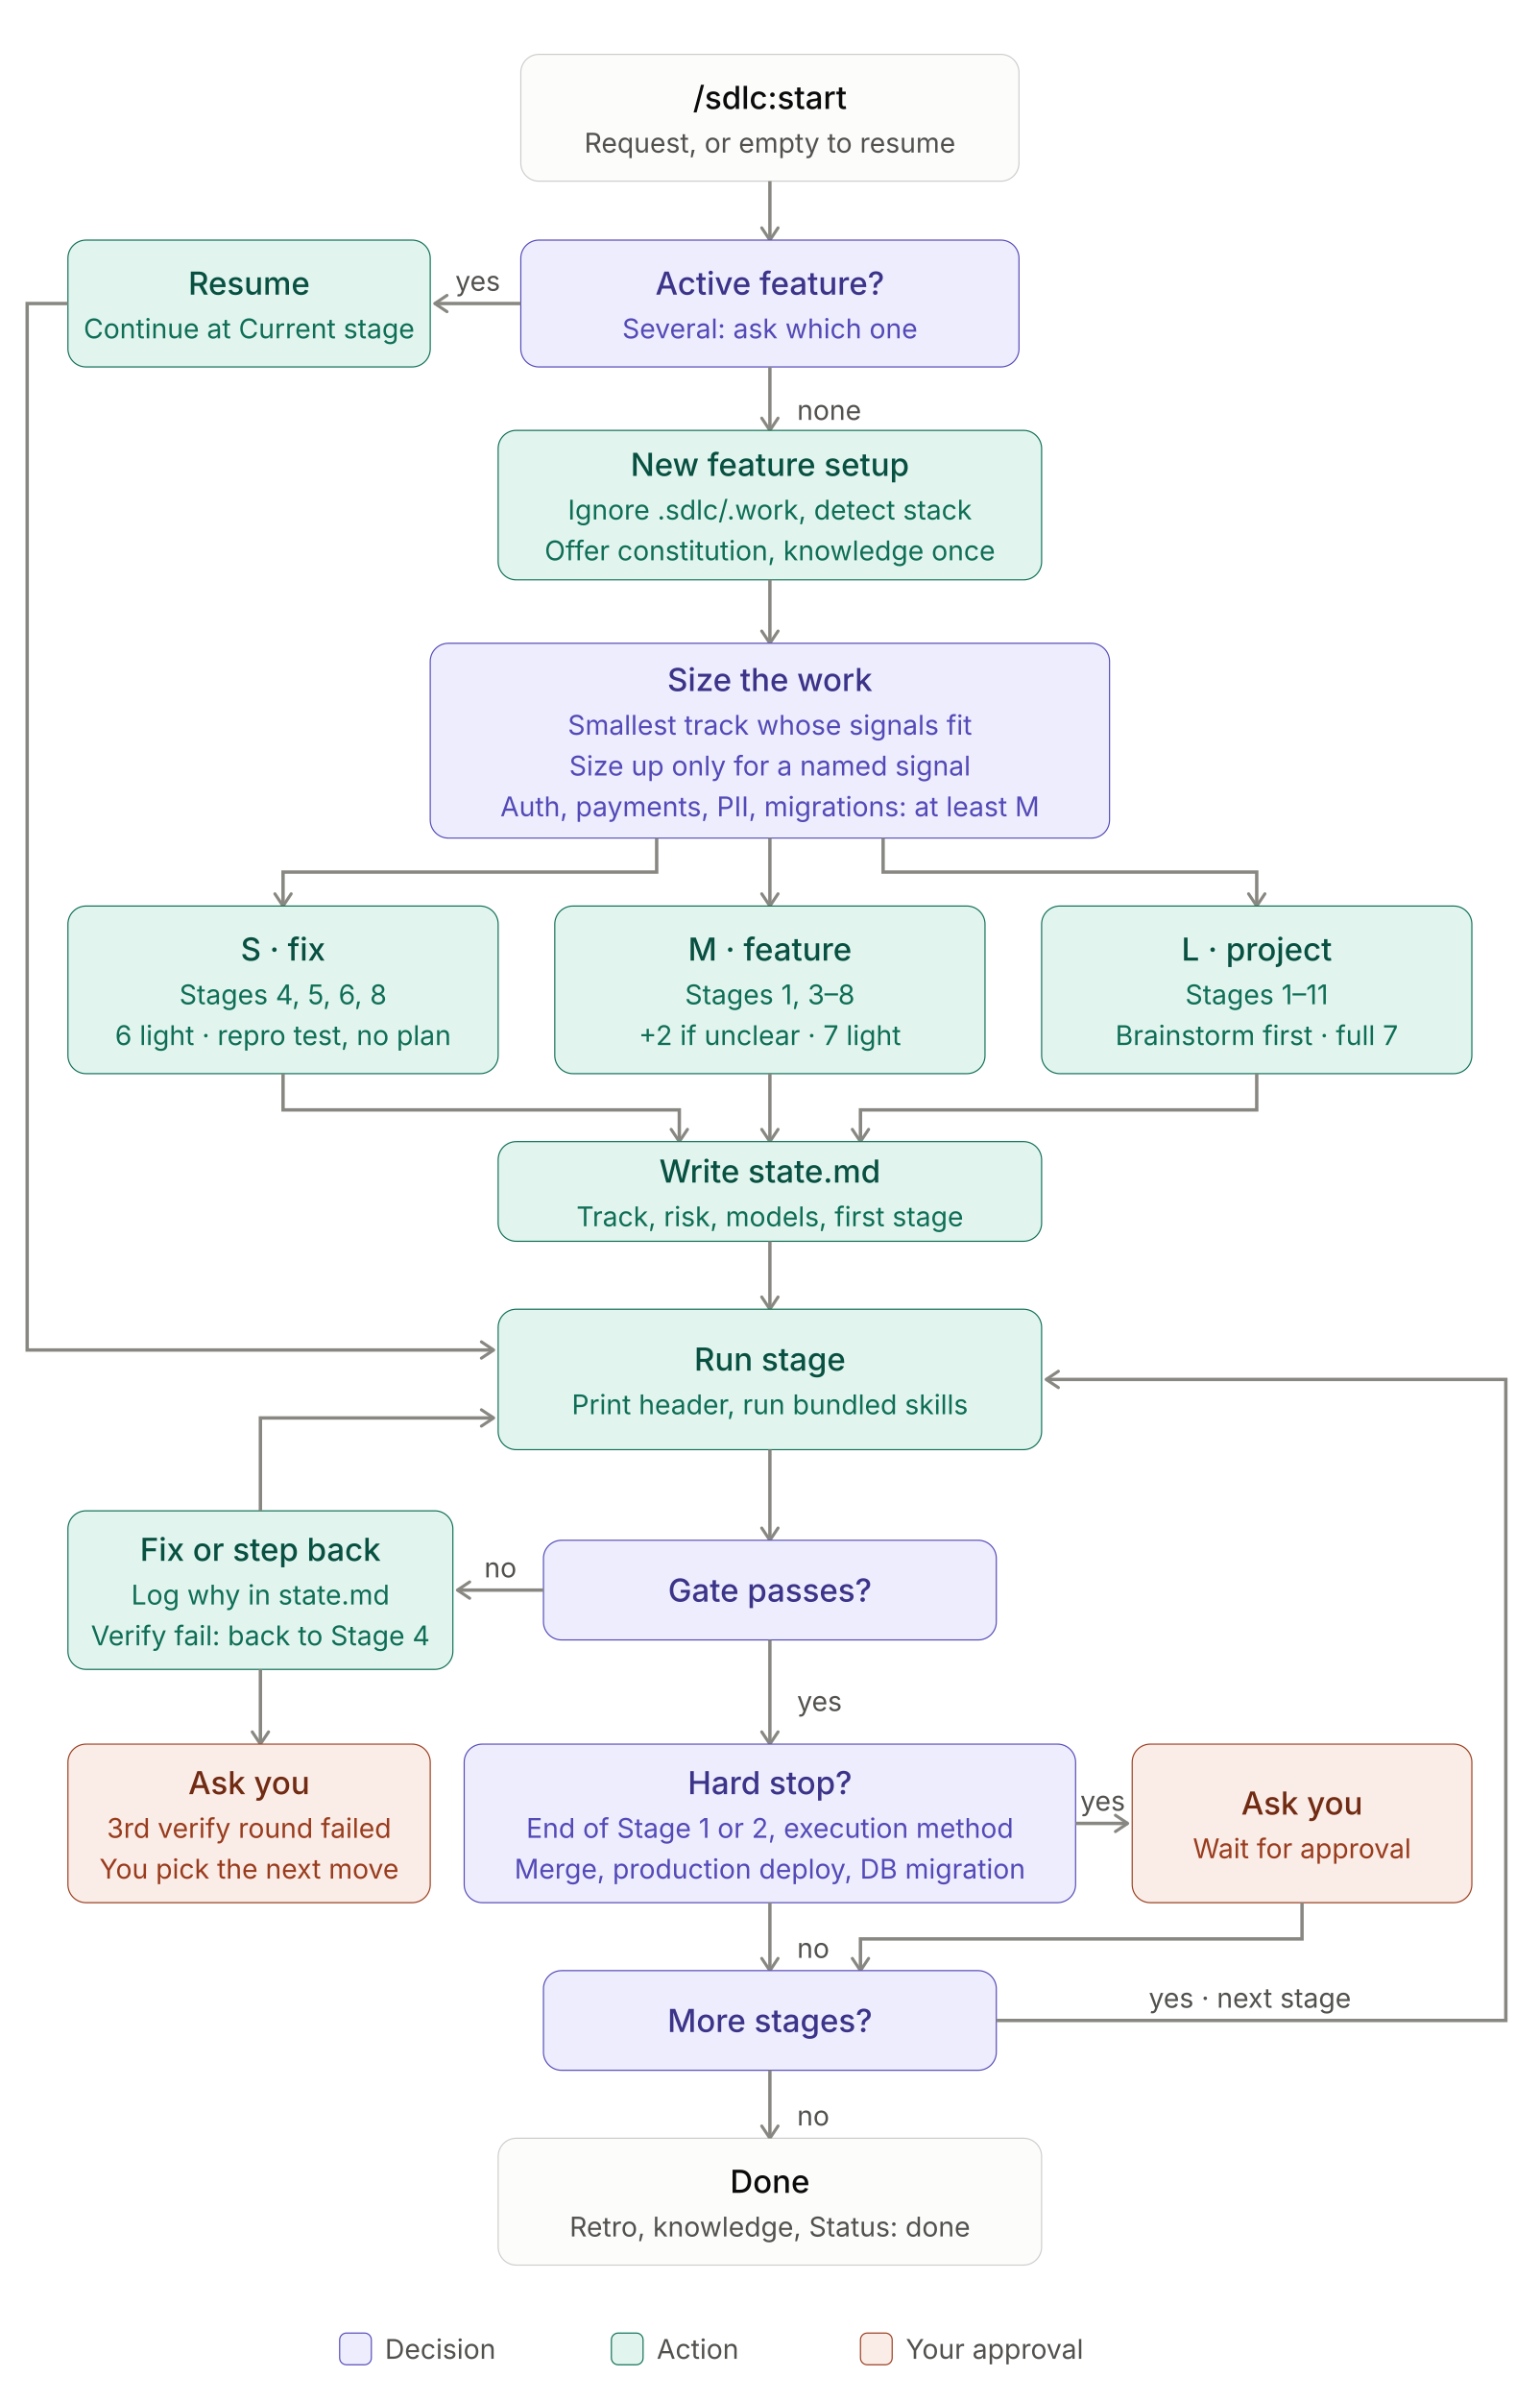
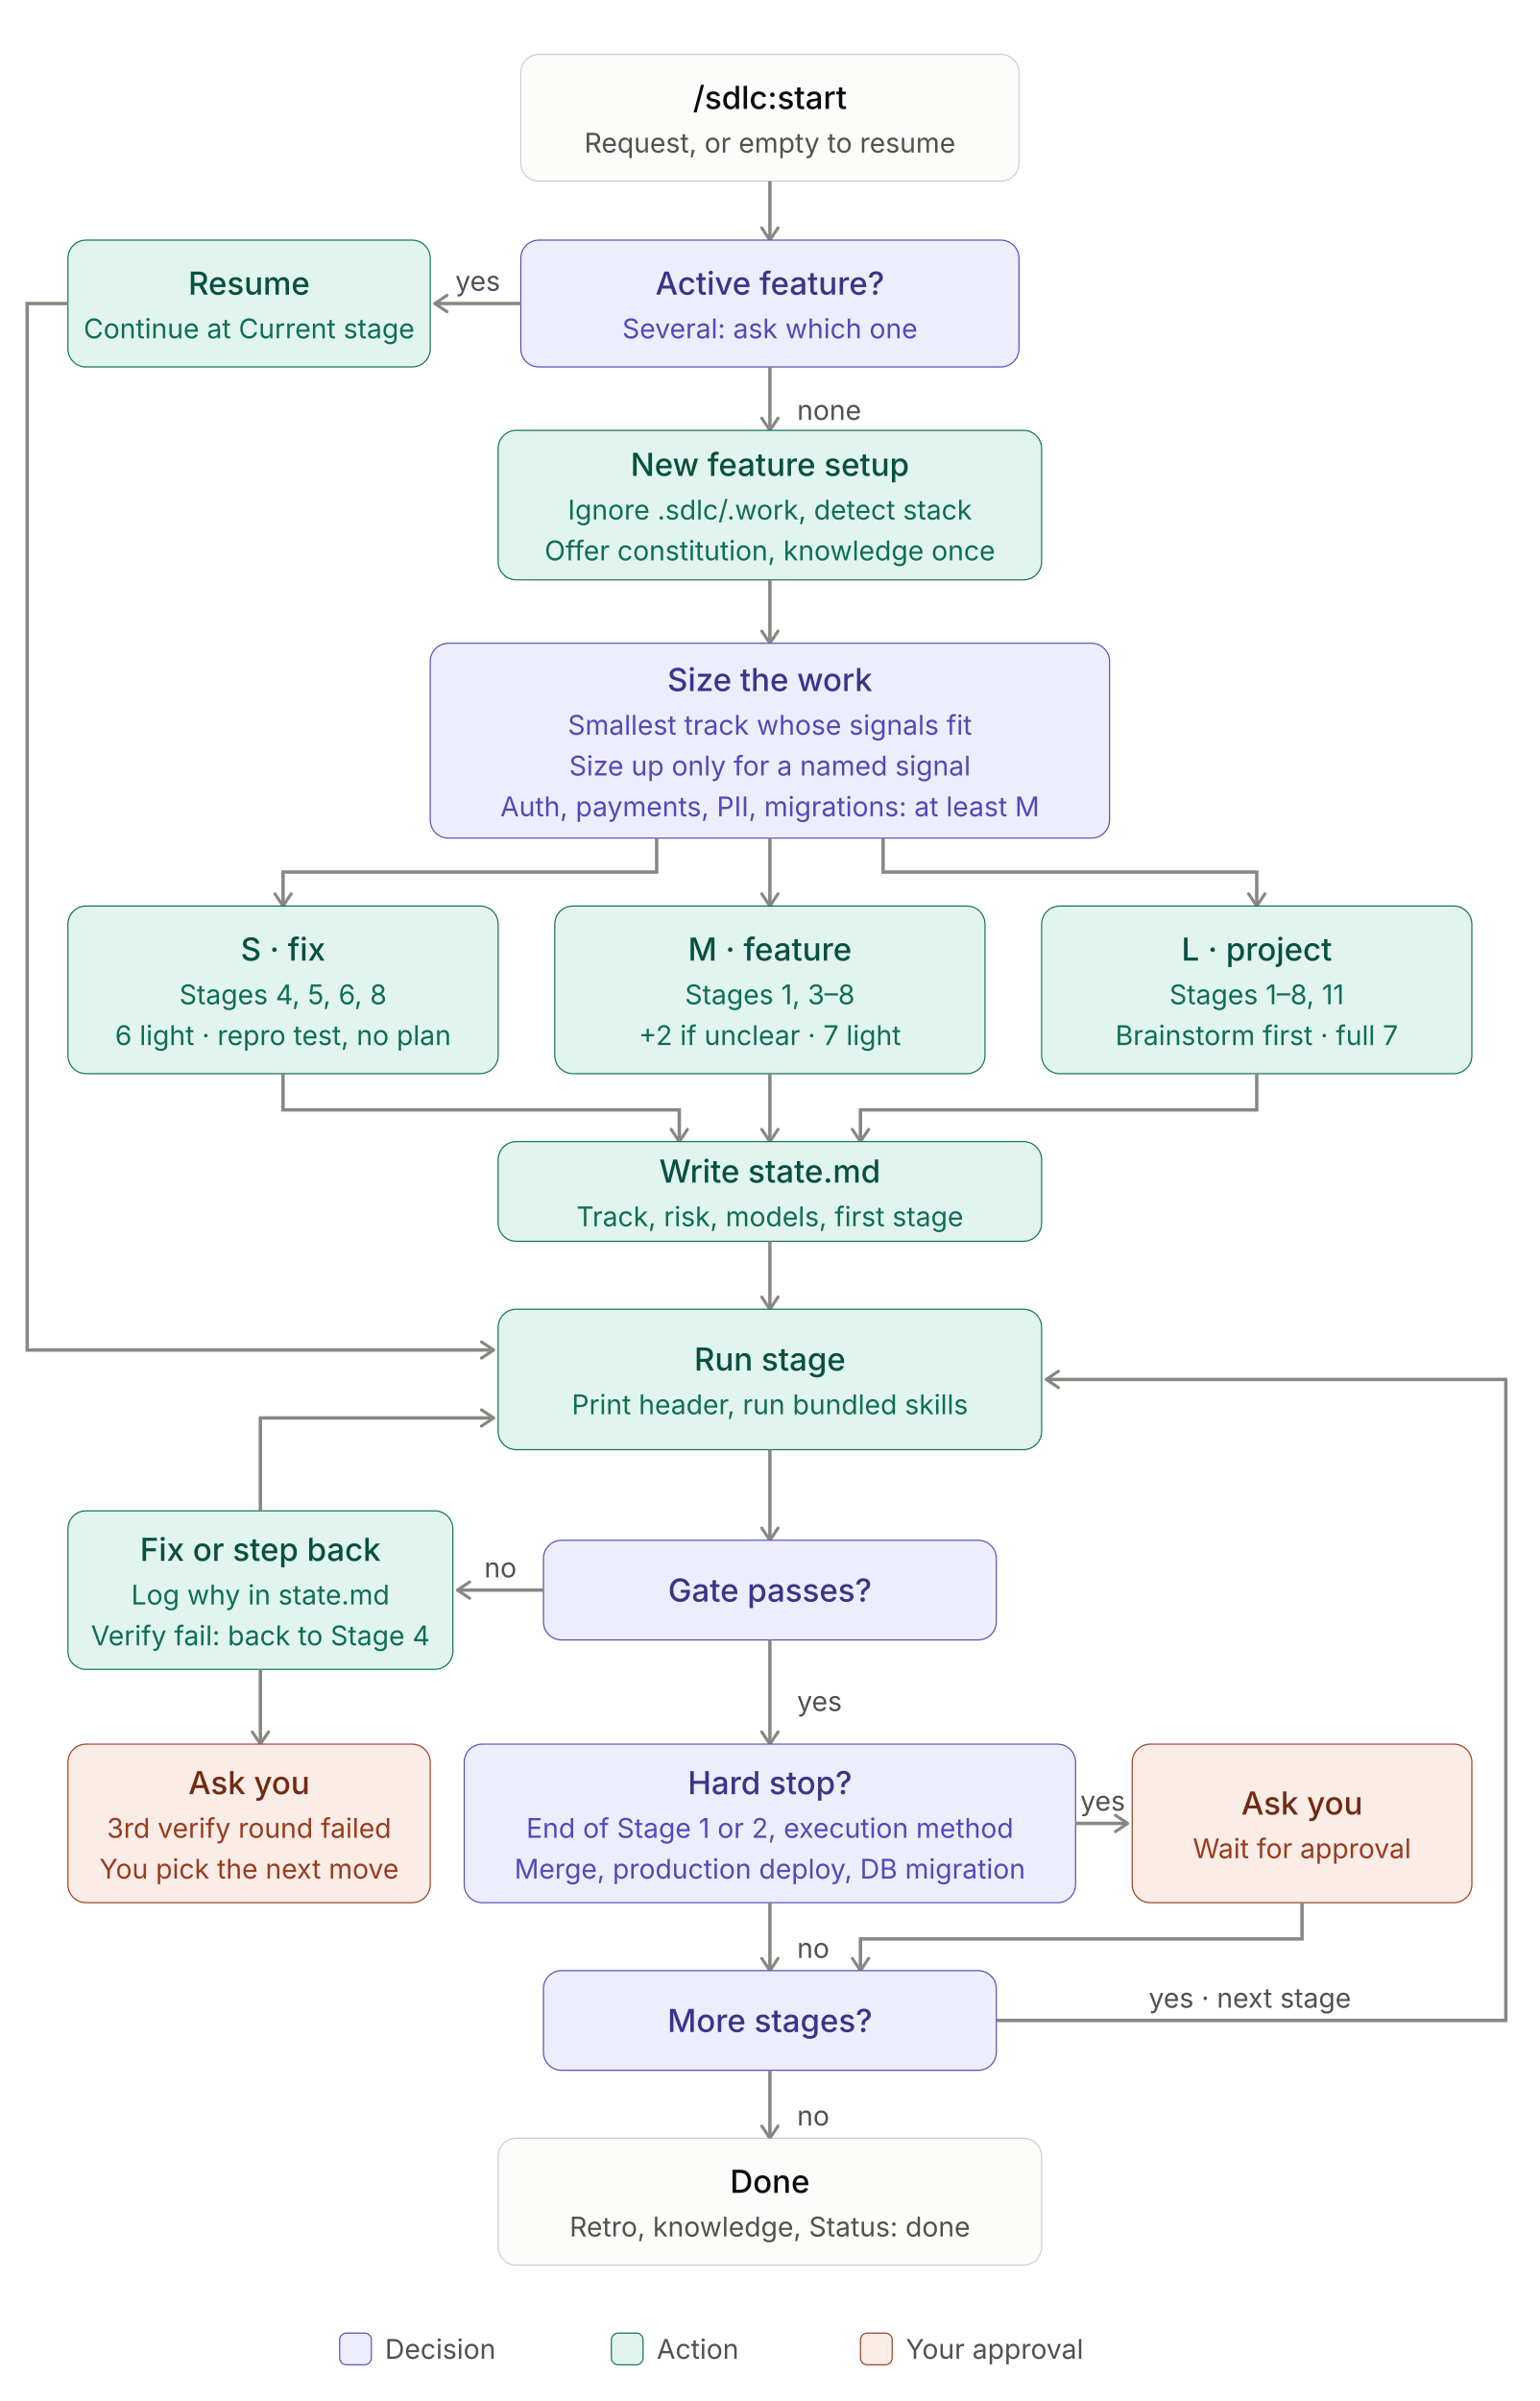
<svg xmlns="http://www.w3.org/2000/svg" width="100%" viewBox="0 0 680 1060" role="img">
  <style>
text{font-family:anthropic-sans,-apple-system,"system-ui","Segoe UI",sans-serif;text-anchor:middle;dominant-baseline:central}
.a{fill:none;stroke:#898781;stroke-width:1.5}
.t{font-size:14px;font-weight:500}
.s{font-size:12px}
.l{font-size:12px;fill:#52514e}
.l[text-anchor=start]{text-anchor:start}
.neutral rect{fill:#fcfcfb;stroke:rgba(11,11,11,.2);stroke-width:.5}
.neutral .t{fill:#0b0b0b}.neutral .s{fill:#52514e}
.decision rect{fill:#eeedfe;stroke:#534ab7;stroke-width:.5}
.decision .t{fill:#3c3489}.decision .s{fill:#534ab7}
.action rect{fill:#e1f5ee;stroke:#0f6e56;stroke-width:.5}
.action .t{fill:#085041}.action .s{fill:#0f6e56}
.approval rect{fill:#faece7;stroke:#993c1d;stroke-width:.5}
.approval .t{fill:#712b13}.approval .s{fill:#993c1d}
@media (prefers-color-scheme:dark){
.a{stroke:#a09e96}.l{fill:#aaa8a2}
.neutral rect{fill:#262624;stroke:rgba(255,255,255,.2)}.neutral .t{fill:#f0efea}.neutral .s{fill:#aaa8a2}
.decision rect{fill:#26244a;stroke:#a098f0}.decision .t{fill:#cecbfa}.decision .s{fill:#a098f0}
.action rect{fill:#0c3228;stroke:#5ac8a5}.action .t{fill:#aae6d4}.action .s{fill:#5ac8a5}
.approval rect{fill:#401e14;stroke:#e68c6e}.approval .t{fill:#f5c8b9}.approval .s{fill:#e68c6e}
}</style>
  <defs>
    <marker id="arrow" viewBox="0 0 10 10" refX="8" refY="5" markerWidth="6" markerHeight="6" orient="auto-start-reverse">
      <path d="M2 1L8 5L2 9" fill="none" stroke="context-stroke" stroke-width="1.5" stroke-linecap="round" stroke-linejoin="round" />
    </marker>
  </defs>
  <g class="neutral">
    <rect x="230" y="24" width="220" height="56" rx="8" />
    <text class="t" x="340.0" y="43">/sdlc:start</text>
    <text class="s" x="340.0" y="63">Request, or empty to resume</text>
  </g>
  <line class="a" marker-end="url(#arrow)" x1="340" y1="80" x2="340" y2="106" />
  <g class="decision">
    <rect x="230" y="106" width="220" height="56" rx="8" />
    <text class="t" x="340.0" y="125">Active feature?</text>
    <text class="s" x="340.0" y="145">Several: ask which one</text>
  </g>
  <line class="a" marker-end="url(#arrow)" x1="230" y1="134" x2="192" y2="134" />
  <text class="l" x="211" y="124" text-anchor="middle">yes</text>
  <g class="action">
    <rect x="30" y="106" width="160" height="56" rx="8" />
    <text class="t" x="110.0" y="125">Resume</text>
    <text class="s" x="110.0" y="145">Continue at Current stage</text>
  </g>
  <path class="a" marker-end="url(#arrow)" d="M30 134 L12 134 L12 596 L218 596" />
  <line class="a" marker-end="url(#arrow)" x1="340" y1="162" x2="340" y2="190" />
  <text class="l" x="352" y="181" text-anchor="start">none</text>
  <g class="action">
    <rect x="220" y="190" width="240" height="66" rx="8" />
    <text class="t" x="340.0" y="205">New feature setup</text>
    <text class="s" x="340.0" y="225">Ignore .sdlc/.work, detect stack</text>
    <text class="s" x="340.0" y="243">Offer constitution, knowledge once</text>
  </g>
  <line class="a" marker-end="url(#arrow)" x1="340" y1="256" x2="340" y2="284" />
  <g class="decision">
    <rect x="190" y="284" width="300" height="86" rx="8" />
    <text class="t" x="340.0" y="300">Size the work</text>
    <text class="s" x="340.0" y="320">Smallest track whose signals fit</text>
    <text class="s" x="340.0" y="338">Size up only for a named signal</text>
    <text class="s" x="340.0" y="356">Auth, payments, PII, migrations: at least M</text>
  </g>
  <path class="a" marker-end="url(#arrow)" d="M290 370 L290 385 L125 385 L125 400" />
  <line class="a" marker-end="url(#arrow)" x1="340" y1="370" x2="340" y2="400" />
  <path class="a" marker-end="url(#arrow)" d="M390 370 L390 385 L555 385 L555 400" />
  <g class="action">
    <rect x="30" y="400" width="190" height="74" rx="8" />
    <text class="t" x="125.0" y="419">S · fix</text>
    <text class="s" x="125.0" y="439">Stages 4, 5, 6, 8</text>
    <text class="s" x="125.0" y="457">6 light · repro test, no plan</text>
  </g>
  <g class="action">
    <rect x="245" y="400" width="190" height="74" rx="8" />
    <text class="t" x="340.0" y="419">M · feature</text>
    <text class="s" x="340.0" y="439">Stages 1, 3–8</text>
    <text class="s" x="340.0" y="457">+2 if unclear · 7 light</text>
  </g>
  <g class="action">
    <rect x="460" y="400" width="190" height="74" rx="8" />
    <text class="t" x="555.0" y="419">L · project</text>
-     <text class="s" x="555.0" y="439">Stages 1–11</text>
+     <text class="s" x="555.0" y="439">Stages 1–8, 11</text>
    <text class="s" x="555.0" y="457">Brainstorm first · full 7</text>
  </g>
  <path class="a" marker-end="url(#arrow)" d="M125 474 L125 490 L300 490 L300 504" />
  <line class="a" marker-end="url(#arrow)" x1="340" y1="474" x2="340" y2="504" />
  <path class="a" marker-end="url(#arrow)" d="M555 474 L555 490 L380 490 L380 504" />
  <g class="action">
    <rect x="220" y="504" width="240" height="44" rx="8" />
    <text class="t" x="340.0" y="517">Write state.md</text>
    <text class="s" x="340.0" y="537">Track, risk, models, first stage</text>
  </g>
  <line class="a" marker-end="url(#arrow)" x1="340" y1="548" x2="340" y2="578" />
  <g class="action">
    <rect x="220" y="578" width="240" height="62" rx="8" />
    <text class="t" x="340.0" y="600">Run stage</text>
    <text class="s" x="340.0" y="620">Print header, run bundled skills</text>
  </g>
  <line class="a" marker-end="url(#arrow)" x1="340" y1="640" x2="340" y2="680" />
  <g class="decision">
    <rect x="240" y="680" width="200" height="44" rx="8" />
    <text class="t" x="340.0" y="702">Gate passes?</text>
  </g>
  <line class="a" marker-end="url(#arrow)" x1="240" y1="702" x2="202" y2="702" />
  <text class="l" x="221" y="692" text-anchor="middle">no</text>
  <g class="action">
    <rect x="30" y="667" width="170" height="70" rx="8" />
    <text class="t" x="115.0" y="684">Fix or step back</text>
    <text class="s" x="115.0" y="704">Log why in state.md</text>
    <text class="s" x="115.0" y="722">Verify fail: back to Stage 4</text>
  </g>
  <path class="a" marker-end="url(#arrow)" d="M115 667 L115 626 L218 626" />
  <line class="a" marker-end="url(#arrow)" x1="115" y1="737" x2="115" y2="770" />
  <g class="approval">
    <rect x="30" y="770" width="160" height="70" rx="8" />
    <text class="t" x="110.0" y="787">Ask you</text>
    <text class="s" x="110.0" y="807">3rd verify round failed</text>
    <text class="s" x="110.0" y="825">You pick the next move</text>
  </g>
  <line class="a" marker-end="url(#arrow)" x1="340" y1="724" x2="340" y2="770" />
  <text class="l" x="352" y="751" text-anchor="start">yes</text>
  <g class="decision">
    <rect x="205" y="770" width="270" height="70" rx="8" />
    <text class="t" x="340.0" y="787">Hard stop?</text>
    <text class="s" x="340.0" y="807">End of Stage 1 or 2, execution method</text>
    <text class="s" x="340.0" y="825">Merge, production deploy, DB migration</text>
  </g>
  <line class="a" marker-end="url(#arrow)" x1="475" y1="805" x2="498" y2="805" />
  <text class="l" x="487" y="795" text-anchor="middle">yes</text>
  <g class="approval">
    <rect x="500" y="770" width="150" height="70" rx="8" />
    <text class="t" x="575.0" y="796">Ask you</text>
    <text class="s" x="575.0" y="816">Wait for approval</text>
  </g>
  <path class="a" marker-end="url(#arrow)" d="M575 840 L575 856 L380 856 L380 870" />
  <line class="a" marker-end="url(#arrow)" x1="340" y1="840" x2="340" y2="870" />
  <text class="l" x="352" y="860" text-anchor="start">no</text>
  <g class="decision">
    <rect x="240" y="870" width="200" height="44" rx="8" />
    <text class="t" x="340.0" y="892">More stages?</text>
  </g>
  <path class="a" marker-end="url(#arrow)" d="M440 892 L665 892 L665 609 L462 609" />
  <text class="l" x="552" y="882" text-anchor="middle">yes · next stage</text>
  <line class="a" marker-end="url(#arrow)" x1="340" y1="914" x2="340" y2="944" />
  <text class="l" x="352" y="934" text-anchor="start">no</text>
  <g class="neutral">
    <rect x="220" y="944" width="240" height="56" rx="8" />
    <text class="t" x="340.0" y="963">Done</text>
    <text class="s" x="340.0" y="983">Retro, knowledge, Status: done</text>
  </g>
  <g class="decision">
    <rect x="150" y="1030" width="14" height="14" rx="3" />
  </g>
  <text class="l" text-anchor="start" x="170" y="1037">Decision</text>
  <g class="action">
    <rect x="270" y="1030" width="14" height="14" rx="3" />
  </g>
  <text class="l" text-anchor="start" x="290" y="1037">Action</text>
  <g class="approval">
    <rect x="380" y="1030" width="14" height="14" rx="3" />
  </g>
  <text class="l" text-anchor="start" x="400" y="1037">Your approval</text>
</svg>
